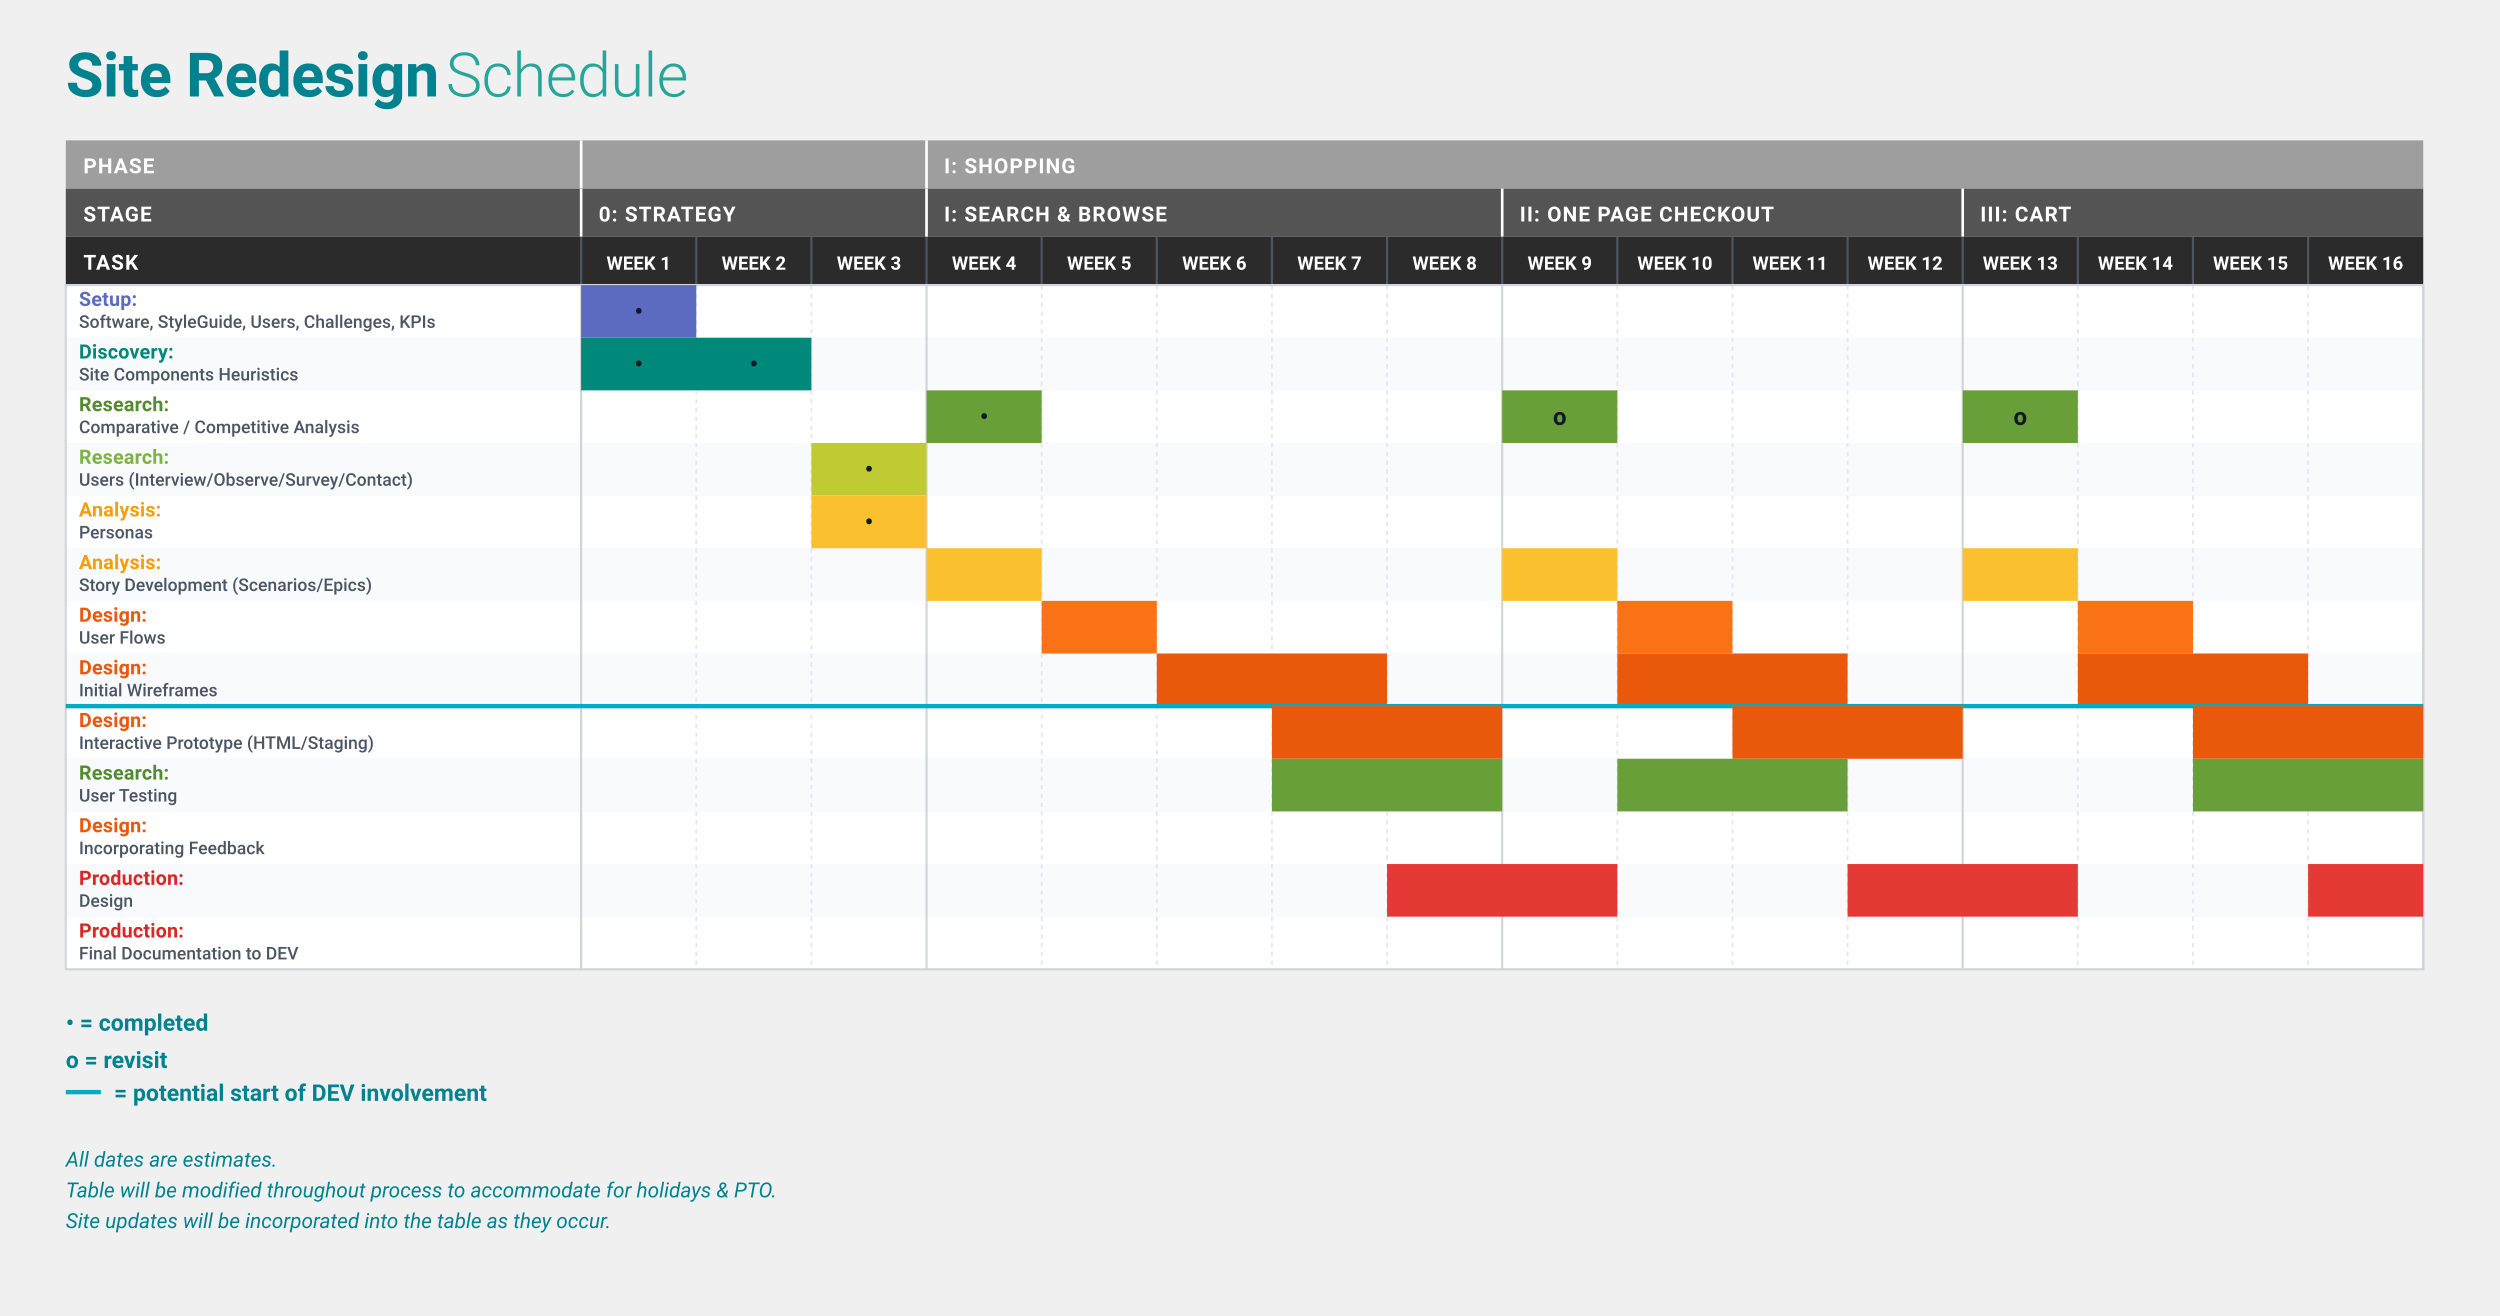
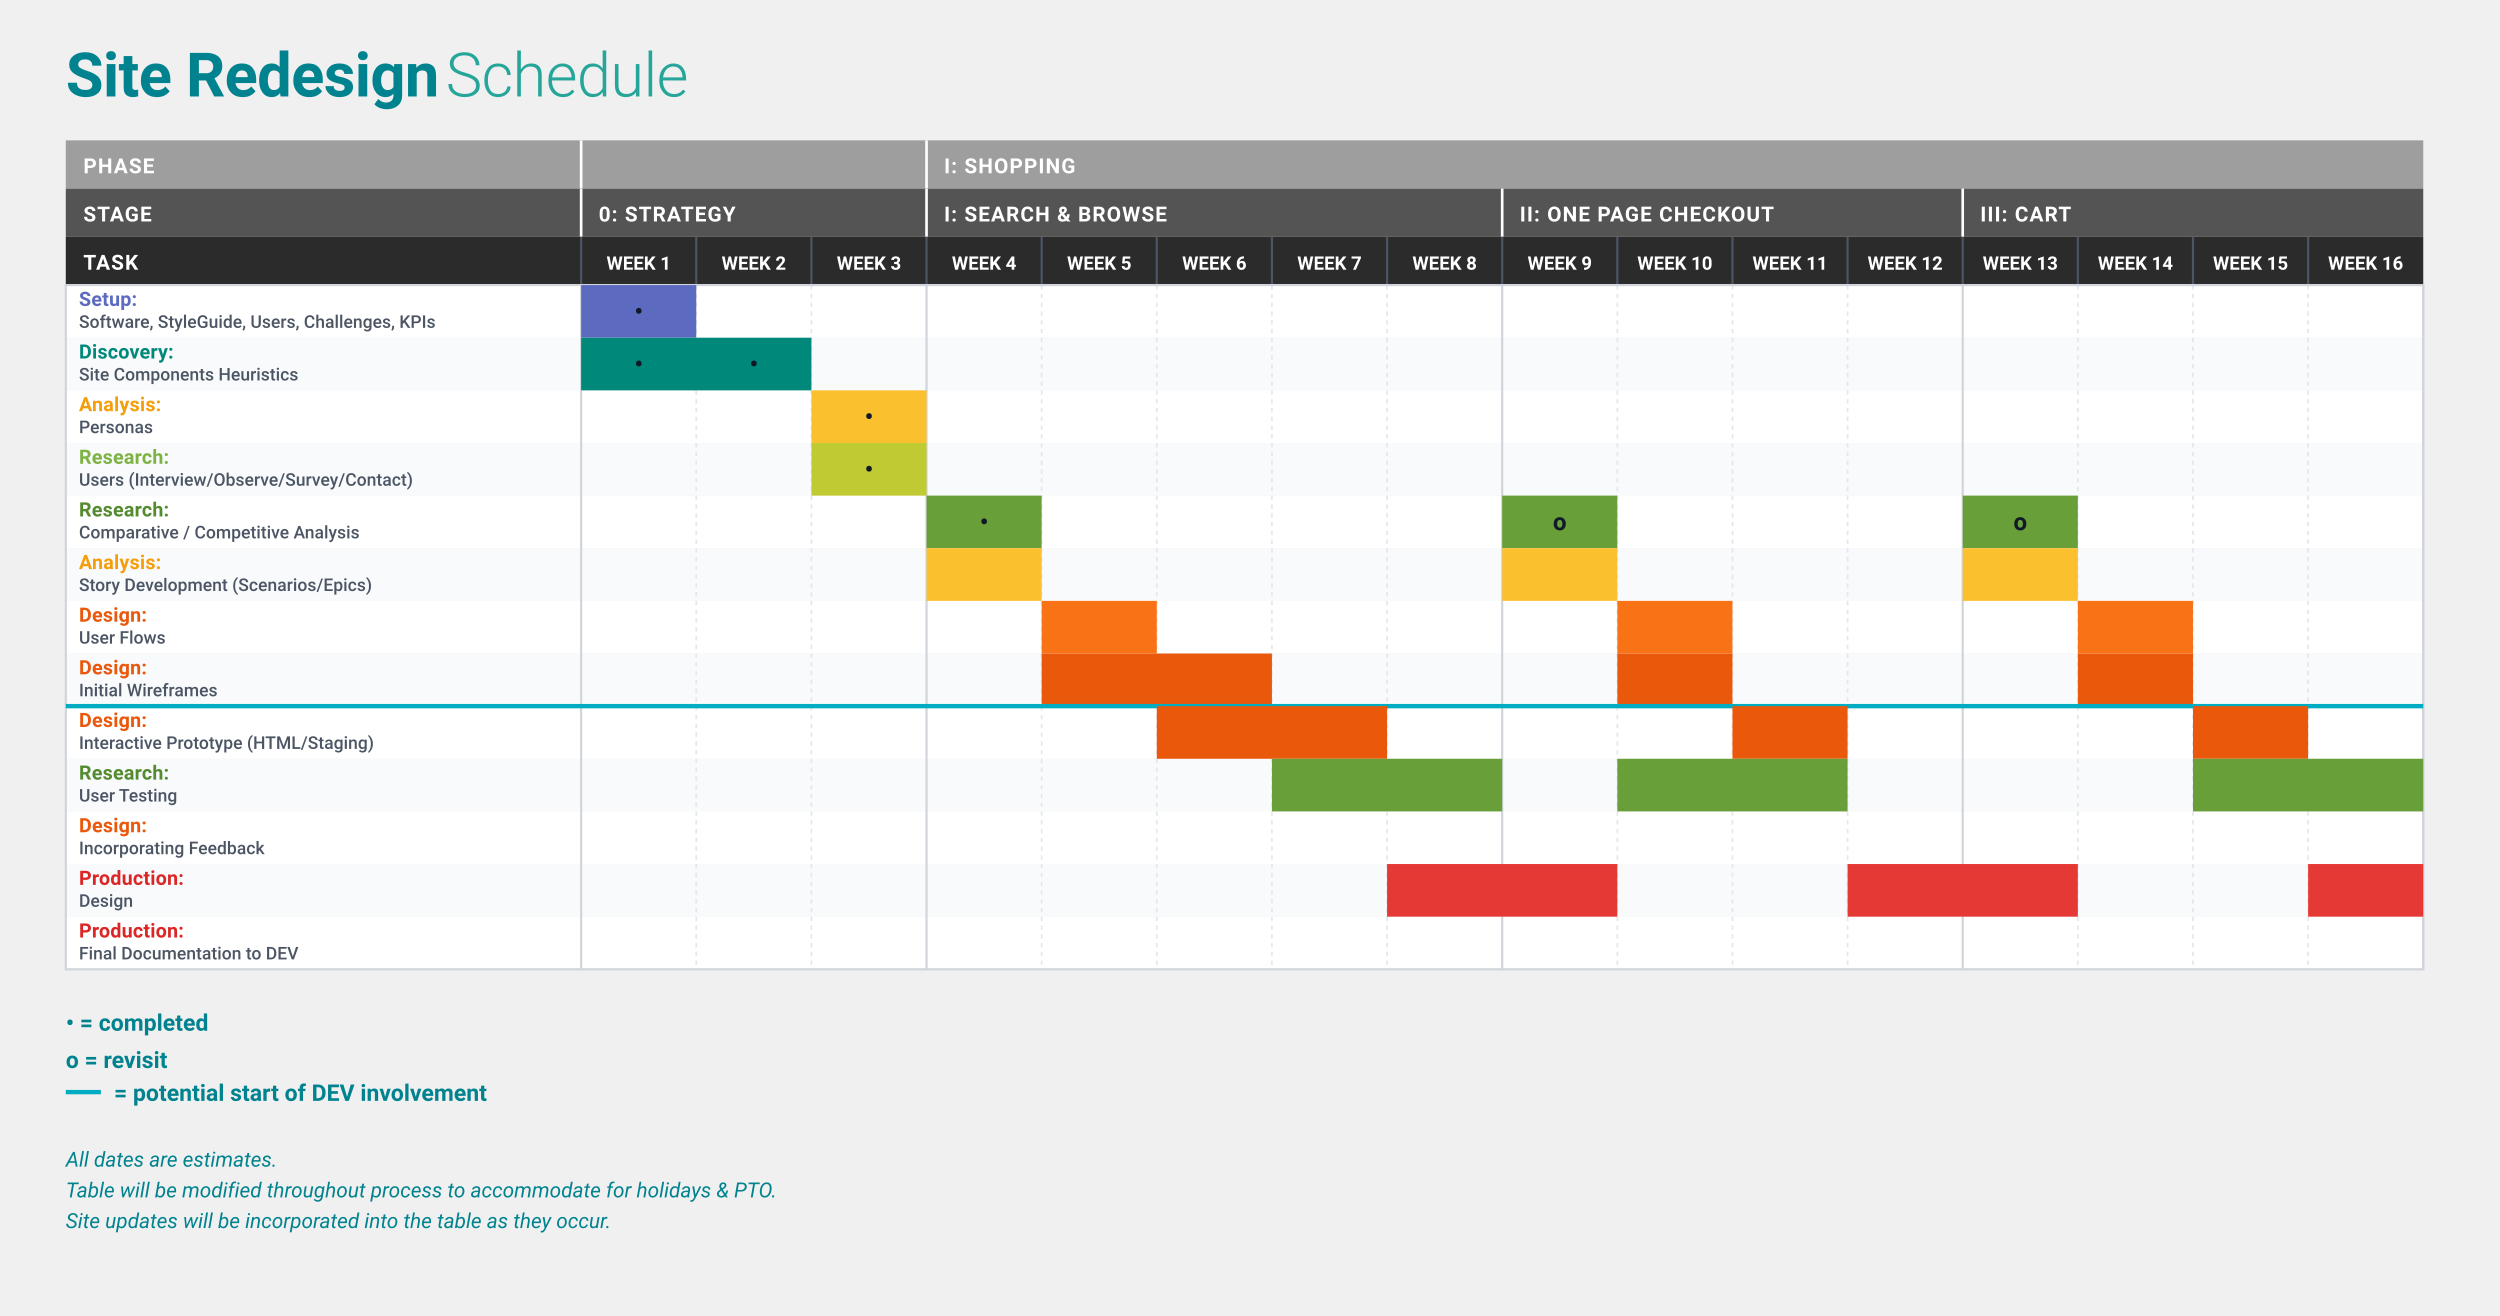
<svg xmlns="http://www.w3.org/2000/svg" viewBox="0 0 1140 600" width="100%" height="100%" style="background:#ffffff; font-family: -apple-system, BlinkMacSystemFont, 'Segoe UI', Roboto, 'Helvetica Neue', Arial, sans-serif;">
  <defs>
    <style>
      .title-main { font-size: 28px; font-weight: 700; fill: #00838f; letter-spacing: -0.01em; }
      .title-sub { font-size: 28px; font-weight: 300; fill: #26a69a; letter-spacing: -0.01em; }
      .header-text { font-size: 9.5px; font-weight: 700; fill: #ffffff; letter-spacing: 0.05em; }
      .week-text { font-size: 8.5px; font-weight: 700; fill: #ffffff; }
      .task-label { font-size: 9px; font-weight: 700; letter-spacing: 0.01em; }
      .task-data { font-size: 8px; font-weight: 500; fill: #4b5563; }
      .bar-marker { font-size: 11px; font-weight: bold; fill: #111827; text-anchor: middle; dominant-baseline: central; }
      .legend-text { font-size: 10.5px; fill: #00838f; font-weight: 700; }
      .note-text { font-size: 9.5px; fill: #00838f; font-style: italic; }
      .grid-line { stroke: #e5e7eb; stroke-width: 0.8; stroke-dasharray: 2 2; }
      .grid-line-solid { stroke: #d1d5db; stroke-width: 1; }
    </style>
    <clipPath id="task-col-clip">
      <rect x="0" y="0" width="234" height="312" />
    </clipPath>
  </defs>
  <text x="30" y="44">
    <tspan class="title-main">Site Redesign </tspan>
    <tspan class="title-sub">Schedule</tspan>
  </text>
  <g transform="translate(30, 64)">
    <rect x="0" y="0" width="235" height="22" fill="#9e9e9e" />
    <text x="8" y="15" class="header-text">PHASE</text>
    <rect x="235" y="0" width="157.5" height="22" fill="#9e9e9e" />
    <rect x="392.5" y="0" width="682.5" height="22" fill="#9e9e9e" />
    <text x="400.5" y="15" class="header-text">I: SHOPPING</text>
    <line x1="235" y1="0" x2="235" y2="22" stroke="#ffffff" stroke-width="1.2" />
    <line x1="392.5" y1="0" x2="392.5" y2="22" stroke="#ffffff" stroke-width="1.2" />
  </g>
  <g transform="translate(30, 86)">
    <rect x="0" y="0" width="235" height="22" fill="#545454" />
    <text x="8" y="15" class="header-text">STAGE</text>
    <rect x="235" y="0" width="157.5" height="22" fill="#545454" />
    <text x="243" y="15" class="header-text">0: STRATEGY</text>
    <rect x="392.5" y="0" width="262.5" height="22" fill="#545454" />
    <text x="400.5" y="15" class="header-text">I: SEARCH &amp; BROWSE</text>
    <rect x="655" y="0" width="210" height="22" fill="#545454" />
    <text x="663" y="15" class="header-text">II: ONE PAGE CHECKOUT</text>
    <rect x="865" y="0" width="210" height="22" fill="#545454" />
    <text x="873" y="15" class="header-text">III: CART</text>
    <line x1="235" y1="0" x2="235" y2="22" stroke="#ffffff" stroke-width="1.2" />
    <line x1="392.5" y1="0" x2="392.5" y2="22" stroke="#ffffff" stroke-width="1.2" />
    <line x1="655" y1="0" x2="655" y2="22" stroke="#ffffff" stroke-width="1.2" />
    <line x1="865" y1="0" x2="865" y2="22" stroke="#ffffff" stroke-width="1.2" />
  </g>
  <g transform="translate(30, 108)">
    <rect x="0" y="0" width="235" height="22" fill="#2b2b2b" />
    <text x="8" y="15" class="header-text">TASK</text>
    <rect x="235" y="0" width="52.5" height="22" fill="#2b2b2b" />
    <text x="261.25" y="15" class="week-text" text-anchor="middle">WEEK 1</text>
    <rect x="287.5" y="0" width="52.5" height="22" fill="#2b2b2b" />
    <text x="313.75" y="15" class="week-text" text-anchor="middle">WEEK 2</text>
    <rect x="340" y="0" width="52.5" height="22" fill="#2b2b2b" />
    <text x="366.25" y="15" class="week-text" text-anchor="middle">WEEK 3</text>
    <rect x="392.5" y="0" width="52.5" height="22" fill="#2b2b2b" />
    <text x="418.75" y="15" class="week-text" text-anchor="middle">WEEK 4</text>
    <rect x="445" y="0" width="52.5" height="22" fill="#2b2b2b" />
    <text x="471.25" y="15" class="week-text" text-anchor="middle">WEEK 5</text>
    <rect x="497.5" y="0" width="52.5" height="22" fill="#2b2b2b" />
    <text x="523.75" y="15" class="week-text" text-anchor="middle">WEEK 6</text>
    <rect x="550" y="0" width="52.5" height="22" fill="#2b2b2b" />
    <text x="576.25" y="15" class="week-text" text-anchor="middle">WEEK 7</text>
    <rect x="602.5" y="0" width="52.5" height="22" fill="#2b2b2b" />
    <text x="628.75" y="15" class="week-text" text-anchor="middle">WEEK 8</text>
    <rect x="655" y="0" width="52.5" height="22" fill="#2b2b2b" />
    <text x="681.25" y="15" class="week-text" text-anchor="middle">WEEK 9</text>
    <rect x="707.5" y="0" width="52.5" height="22" fill="#2b2b2b" />
    <text x="733.75" y="15" class="week-text" text-anchor="middle">WEEK 10</text>
    <rect x="760" y="0" width="52.5" height="22" fill="#2b2b2b" />
    <text x="786.25" y="15" class="week-text" text-anchor="middle">WEEK 11</text>
    <rect x="812.5" y="0" width="52.5" height="22" fill="#2b2b2b" />
    <text x="838.75" y="15" class="week-text" text-anchor="middle">WEEK 12</text>
    <rect x="865" y="0" width="52.5" height="22" fill="#2b2b2b" />
    <text x="891.25" y="15" class="week-text" text-anchor="middle">WEEK 13</text>
    <rect x="917.5" y="0" width="52.5" height="22" fill="#2b2b2b" />
    <text x="943.75" y="15" class="week-text" text-anchor="middle">WEEK 14</text>
    <rect x="970" y="0" width="52.5" height="22" fill="#2b2b2b" />
    <text x="996.25" y="15" class="week-text" text-anchor="middle">WEEK 15</text>
    <rect x="1022.5" y="0" width="52.5" height="22" fill="#2b2b2b" />
    <text x="1048.75" y="15" class="week-text" text-anchor="middle">WEEK 16</text>
    <line x1="235" y1="0" x2="235" y2="22" stroke="#4b5563" stroke-width="1" />
    <line x1="287.5" y1="0" x2="287.5" y2="22" stroke="#4b5563" stroke-width="1" />
    <line x1="340" y1="0" x2="340" y2="22" stroke="#4b5563" stroke-width="1" />
    <line x1="392.5" y1="0" x2="392.5" y2="22" stroke="#4b5563" stroke-width="1" />
    <line x1="445" y1="0" x2="445" y2="22" stroke="#4b5563" stroke-width="1" />
    <line x1="497.5" y1="0" x2="497.5" y2="22" stroke="#4b5563" stroke-width="1" />
    <line x1="550" y1="0" x2="550" y2="22" stroke="#4b5563" stroke-width="1" />
    <line x1="602.5" y1="0" x2="602.5" y2="22" stroke="#4b5563" stroke-width="1" />
    <line x1="655" y1="0" x2="655" y2="22" stroke="#4b5563" stroke-width="1" />
    <line x1="707.5" y1="0" x2="707.5" y2="22" stroke="#4b5563" stroke-width="1" />
    <line x1="760" y1="0" x2="760" y2="22" stroke="#4b5563" stroke-width="1" />
    <line x1="812.5" y1="0" x2="812.5" y2="22" stroke="#4b5563" stroke-width="1" />
    <line x1="865" y1="0" x2="865" y2="22" stroke="#4b5563" stroke-width="1" />
    <line x1="917.5" y1="0" x2="917.5" y2="22" stroke="#4b5563" stroke-width="1" />
    <line x1="970" y1="0" x2="970" y2="22" stroke="#4b5563" stroke-width="1" />
    <line x1="1022.5" y1="0" x2="1022.5" y2="22" stroke="#4b5563" stroke-width="1" />
  </g>
  <g transform="translate(30, 130)">
    <rect x="0" y="0" width="1075" height="24" fill="#ffffff" />
    <rect x="0" y="24" width="1075" height="24" fill="#f8fafc" />
    <rect x="0" y="48" width="1075" height="24" fill="#ffffff" />
    <rect x="0" y="72" width="1075" height="24" fill="#f8fafc" />
    <rect x="0" y="96" width="1075" height="24" fill="#ffffff" />
    <rect x="0" y="120" width="1075" height="24" fill="#f8fafc" />
    <rect x="0" y="144" width="1075" height="24" fill="#ffffff" />
    <rect x="0" y="168" width="1075" height="24" fill="#f8fafc" />
    <rect x="0" y="192" width="1075" height="24" fill="#ffffff" />
    <rect x="0" y="216" width="1075" height="24" fill="#f8fafc" />
    <rect x="0" y="240" width="1075" height="24" fill="#ffffff" />
    <rect x="0" y="264" width="1075" height="24" fill="#f8fafc" />
    <rect x="0" y="288" width="1075" height="24" fill="#ffffff" />
    <line x1="235" y1="0" x2="235" y2="312" class="grid-line-solid" />
    <line x1="287.5" y1="0" x2="287.5" y2="312" class="grid-line" />
    <line x1="340" y1="0" x2="340" y2="312" class="grid-line" />
    <line x1="392.5" y1="0" x2="392.5" y2="312" class="grid-line-solid" />
    <line x1="445" y1="0" x2="445" y2="312" class="grid-line" />
    <line x1="497.5" y1="0" x2="497.5" y2="312" class="grid-line" />
    <line x1="550" y1="0" x2="550" y2="312" class="grid-line" />
    <line x1="602.5" y1="0" x2="602.5" y2="312" class="grid-line" />
    <line x1="655" y1="0" x2="655" y2="312" class="grid-line-solid" />
    <line x1="707.5" y1="0" x2="707.5" y2="312" class="grid-line" />
    <line x1="760" y1="0" x2="760" y2="312" class="grid-line" />
    <line x1="812.5" y1="0" x2="812.5" y2="312" class="grid-line" />
    <line x1="865" y1="0" x2="865" y2="312" class="grid-line-solid" />
    <line x1="917.5" y1="0" x2="917.5" y2="312" class="grid-line" />
    <line x1="970" y1="0" x2="970" y2="312" class="grid-line" />
    <line x1="1022.5" y1="0" x2="1022.5" y2="312" class="grid-line" />
    <line x1="1075" y1="0" x2="1075" y2="312" class="grid-line-solid" />
    <rect x="0" y="0" width="1075" height="312" fill="none" stroke="#d1d5db" stroke-width="1" />
    <g clip-path="url(#task-col-clip)">
      <g transform="translate(0, 0)">
        <text x="6" y="9.5" class="task-label" fill="#5c6bc0">Setup:</text>
        <text x="6" y="19.5" class="task-data">Software, StyleGuide, Users, Challenges, KPIs</text>
      </g>
      <g transform="translate(0, 24)">
        <text x="6" y="9.5" class="task-label" fill="#00897b">Discovery:</text>
        <text x="6" y="19.5" class="task-data">Site Components Heuristics</text>
      </g>
      <g transform="translate(0, 48)">
-         <text x="6" y="9.5" class="task-label" fill="#558b2f">Research:</text>
-         <text x="6" y="19.5" class="task-data">Comparative / Competitive Analysis</text>
+         <text x="6" y="9.5" class="task-label" fill="#f59e0b">Analysis:</text>
+         <text x="6" y="19.5" class="task-data">Personas</text>
      </g>
      <g transform="translate(0, 72)">
        <text x="6" y="9.5" class="task-label" fill="#7cb342">Research:</text>
        <text x="6" y="19.5" class="task-data">Users (Interview/Observe/Survey/Contact)</text>
      </g>
      <g transform="translate(0, 96)">
-         <text x="6" y="9.5" class="task-label" fill="#f59e0b">Analysis:</text>
-         <text x="6" y="19.5" class="task-data">Personas</text>
+         <text x="6" y="9.5" class="task-label" fill="#558b2f">Research:</text>
+         <text x="6" y="19.5" class="task-data">Comparative / Competitive Analysis</text>
      </g>
      <g transform="translate(0, 120)">
        <text x="6" y="9.5" class="task-label" fill="#f59e0b">Analysis:</text>
        <text x="6" y="19.5" class="task-data">Story Development (Scenarios/Epics)</text>
      </g>
      <g transform="translate(0, 144)">
        <text x="6" y="9.5" class="task-label" fill="#ea580c">Design:</text>
        <text x="6" y="19.5" class="task-data">User Flows</text>
      </g>
      <g transform="translate(0, 168)">
        <text x="6" y="9.5" class="task-label" fill="#ea580c">Design:</text>
        <text x="6" y="19.5" class="task-data">Initial Wireframes</text>
      </g>
      <g transform="translate(0, 192)">
        <text x="6" y="9.5" class="task-label" fill="#ea580c">Design:</text>
        <text x="6" y="19.5" class="task-data">Interactive Prototype (HTML/Staging)</text>
      </g>
      <g transform="translate(0, 216)">
        <text x="6" y="9.5" class="task-label" fill="#558b2f">Research:</text>
        <text x="6" y="19.5" class="task-data">User Testing</text>
      </g>
      <g transform="translate(0, 240)">
        <text x="6" y="9.5" class="task-label" fill="#ea580c">Design:</text>
        <text x="6" y="19.5" class="task-data">Incorporating Feedback</text>
      </g>
      <g transform="translate(0, 264)">
        <text x="6" y="9.5" class="task-label" fill="#dc2626">Production:</text>
        <text x="6" y="19.5" class="task-data">Design</text>
      </g>
      <g transform="translate(0, 288)">
        <text x="6" y="9.5" class="task-label" fill="#dc2626">Production:</text>
        <text x="6" y="19.5" class="task-data">Final Documentation to DEV</text>
      </g>
    </g>
    <g transform="translate(0, 0)">
      <rect x="235" y="0" width="52.5" height="24" fill="#5c6bc0" />
      <text x="261.25" y="12" class="bar-marker">•</text>
    </g>
    <g transform="translate(0, 24)">
      <rect x="235" y="0" width="105" height="24" fill="#00897b" />
      <text x="261.25" y="12" class="bar-marker">•</text>
      <text x="313.75" y="12" class="bar-marker">•</text>
    </g>
    <g transform="translate(0, 48)">
+       <rect x="340" y="0" width="52.5" height="24" fill="#fbc02d" />
+       <text x="366.25" y="12" class="bar-marker">•</text>
+     </g>
+     <g transform="translate(0, 72)">
+       <rect x="340" y="0" width="52.5" height="24" fill="#c0ca33" />
+       <text x="366.25" y="12" class="bar-marker">•</text>
+     </g>
+     <g transform="translate(0, 96)">
      <rect x="392.5" y="0" width="52.5" height="24" fill="#689f38" />
      <text x="418.75" y="12" class="bar-marker">•</text>
      <rect x="655" y="0" width="52.5" height="24" fill="#689f38" />
      <text x="681.25" y="12" class="bar-marker">o</text>
      <rect x="865" y="0" width="52.5" height="24" fill="#689f38" />
      <text x="891.25" y="12" class="bar-marker">o</text>
    </g>
-     <g transform="translate(0, 72)">
-       <rect x="340" y="0" width="52.5" height="24" fill="#c0ca33" />
-       <text x="366.25" y="12" class="bar-marker">•</text>
-     </g>
-     <g transform="translate(0, 96)">
-       <rect x="340" y="0" width="52.5" height="24" fill="#fbc02d" />
-       <text x="366.25" y="12" class="bar-marker">•</text>
-     </g>
    <g transform="translate(0, 120)">
      <rect x="392.5" y="0" width="52.5" height="24" fill="#fbc02d" />
      <rect x="655" y="0" width="52.5" height="24" fill="#fbc02d" />
      <rect x="865" y="0" width="52.5" height="24" fill="#fbc02d" />
    </g>
    <g transform="translate(0, 144)">
      <rect x="445" y="0" width="52.5" height="24" fill="#f97316" />
      <rect x="707.5" y="0" width="52.5" height="24" fill="#f97316" />
      <rect x="917.5" y="0" width="52.5" height="24" fill="#f97316" />
    </g>
    <g transform="translate(0, 168)">
-       <rect x="497.5" y="0" width="105" height="24" fill="#ea580c" />
-       <rect x="707.5" y="0" width="105" height="24" fill="#ea580c" />
-       <rect x="917.5" y="0" width="105" height="24" fill="#ea580c" />
+       <rect x="445" y="0" width="105" height="24" fill="#ea580c" />
+       <rect x="707.5" y="0" width="52.5" height="24" fill="#ea580c" />
+       <rect x="917.5" y="0" width="52.5" height="24" fill="#ea580c" />
    </g>
    <line x1="0" y1="192" x2="1075" y2="192" stroke="#00acc1" stroke-width="2" />
    <g transform="translate(0, 192)">
-       <rect x="550" y="0" width="105" height="24" fill="#ea580c" />
-       <rect x="760" y="0" width="105" height="24" fill="#ea580c" />
-       <rect x="970" y="0" width="105" height="24" fill="#ea580c" />
+       <rect x="497.5" y="0" width="105" height="24" fill="#ea580c" />
+       <rect x="760" y="0" width="52.5" height="24" fill="#ea580c" />
+       <rect x="970" y="0" width="52.5" height="24" fill="#ea580c" />
    </g>
    <g transform="translate(0, 216)">
      <rect x="550" y="0" width="105" height="24" fill="#689f38" />
      <rect x="707.5" y="0" width="105" height="24" fill="#689f38" />
      <rect x="970" y="0" width="105" height="24" fill="#689f38" />
    </g>
    <g transform="translate(0, 264)">
      <rect x="602.5" y="0" width="105" height="24" fill="#e53935" />
      <rect x="812.5" y="0" width="105" height="24" fill="#e53935" />
      <rect x="1022.5" y="0" width="52.5" height="24" fill="#e53935" />
    </g>
  </g>
  <g transform="translate(30, 470)">
    <text x="0" y="0" class="legend-text">• = completed</text>
    <text x="0" y="17" class="legend-text">o = revisit</text>
    <g transform="translate(0, 32)">
      <line x1="0" y1="-4" x2="16" y2="-4" stroke="#00acc1" stroke-width="2" />
      <text x="22" y="0" class="legend-text">= potential start of DEV involvement</text>
    </g>
    <text x="0" y="62" class="note-text">All dates are estimates.</text>
    <text x="0" y="76" class="note-text">Table will be modified throughout process to accommodate for holidays &amp; PTO.</text>
    <text x="0" y="90" class="note-text">Site updates will be incorporated into the table as they occur.</text>
  </g>
</svg>
